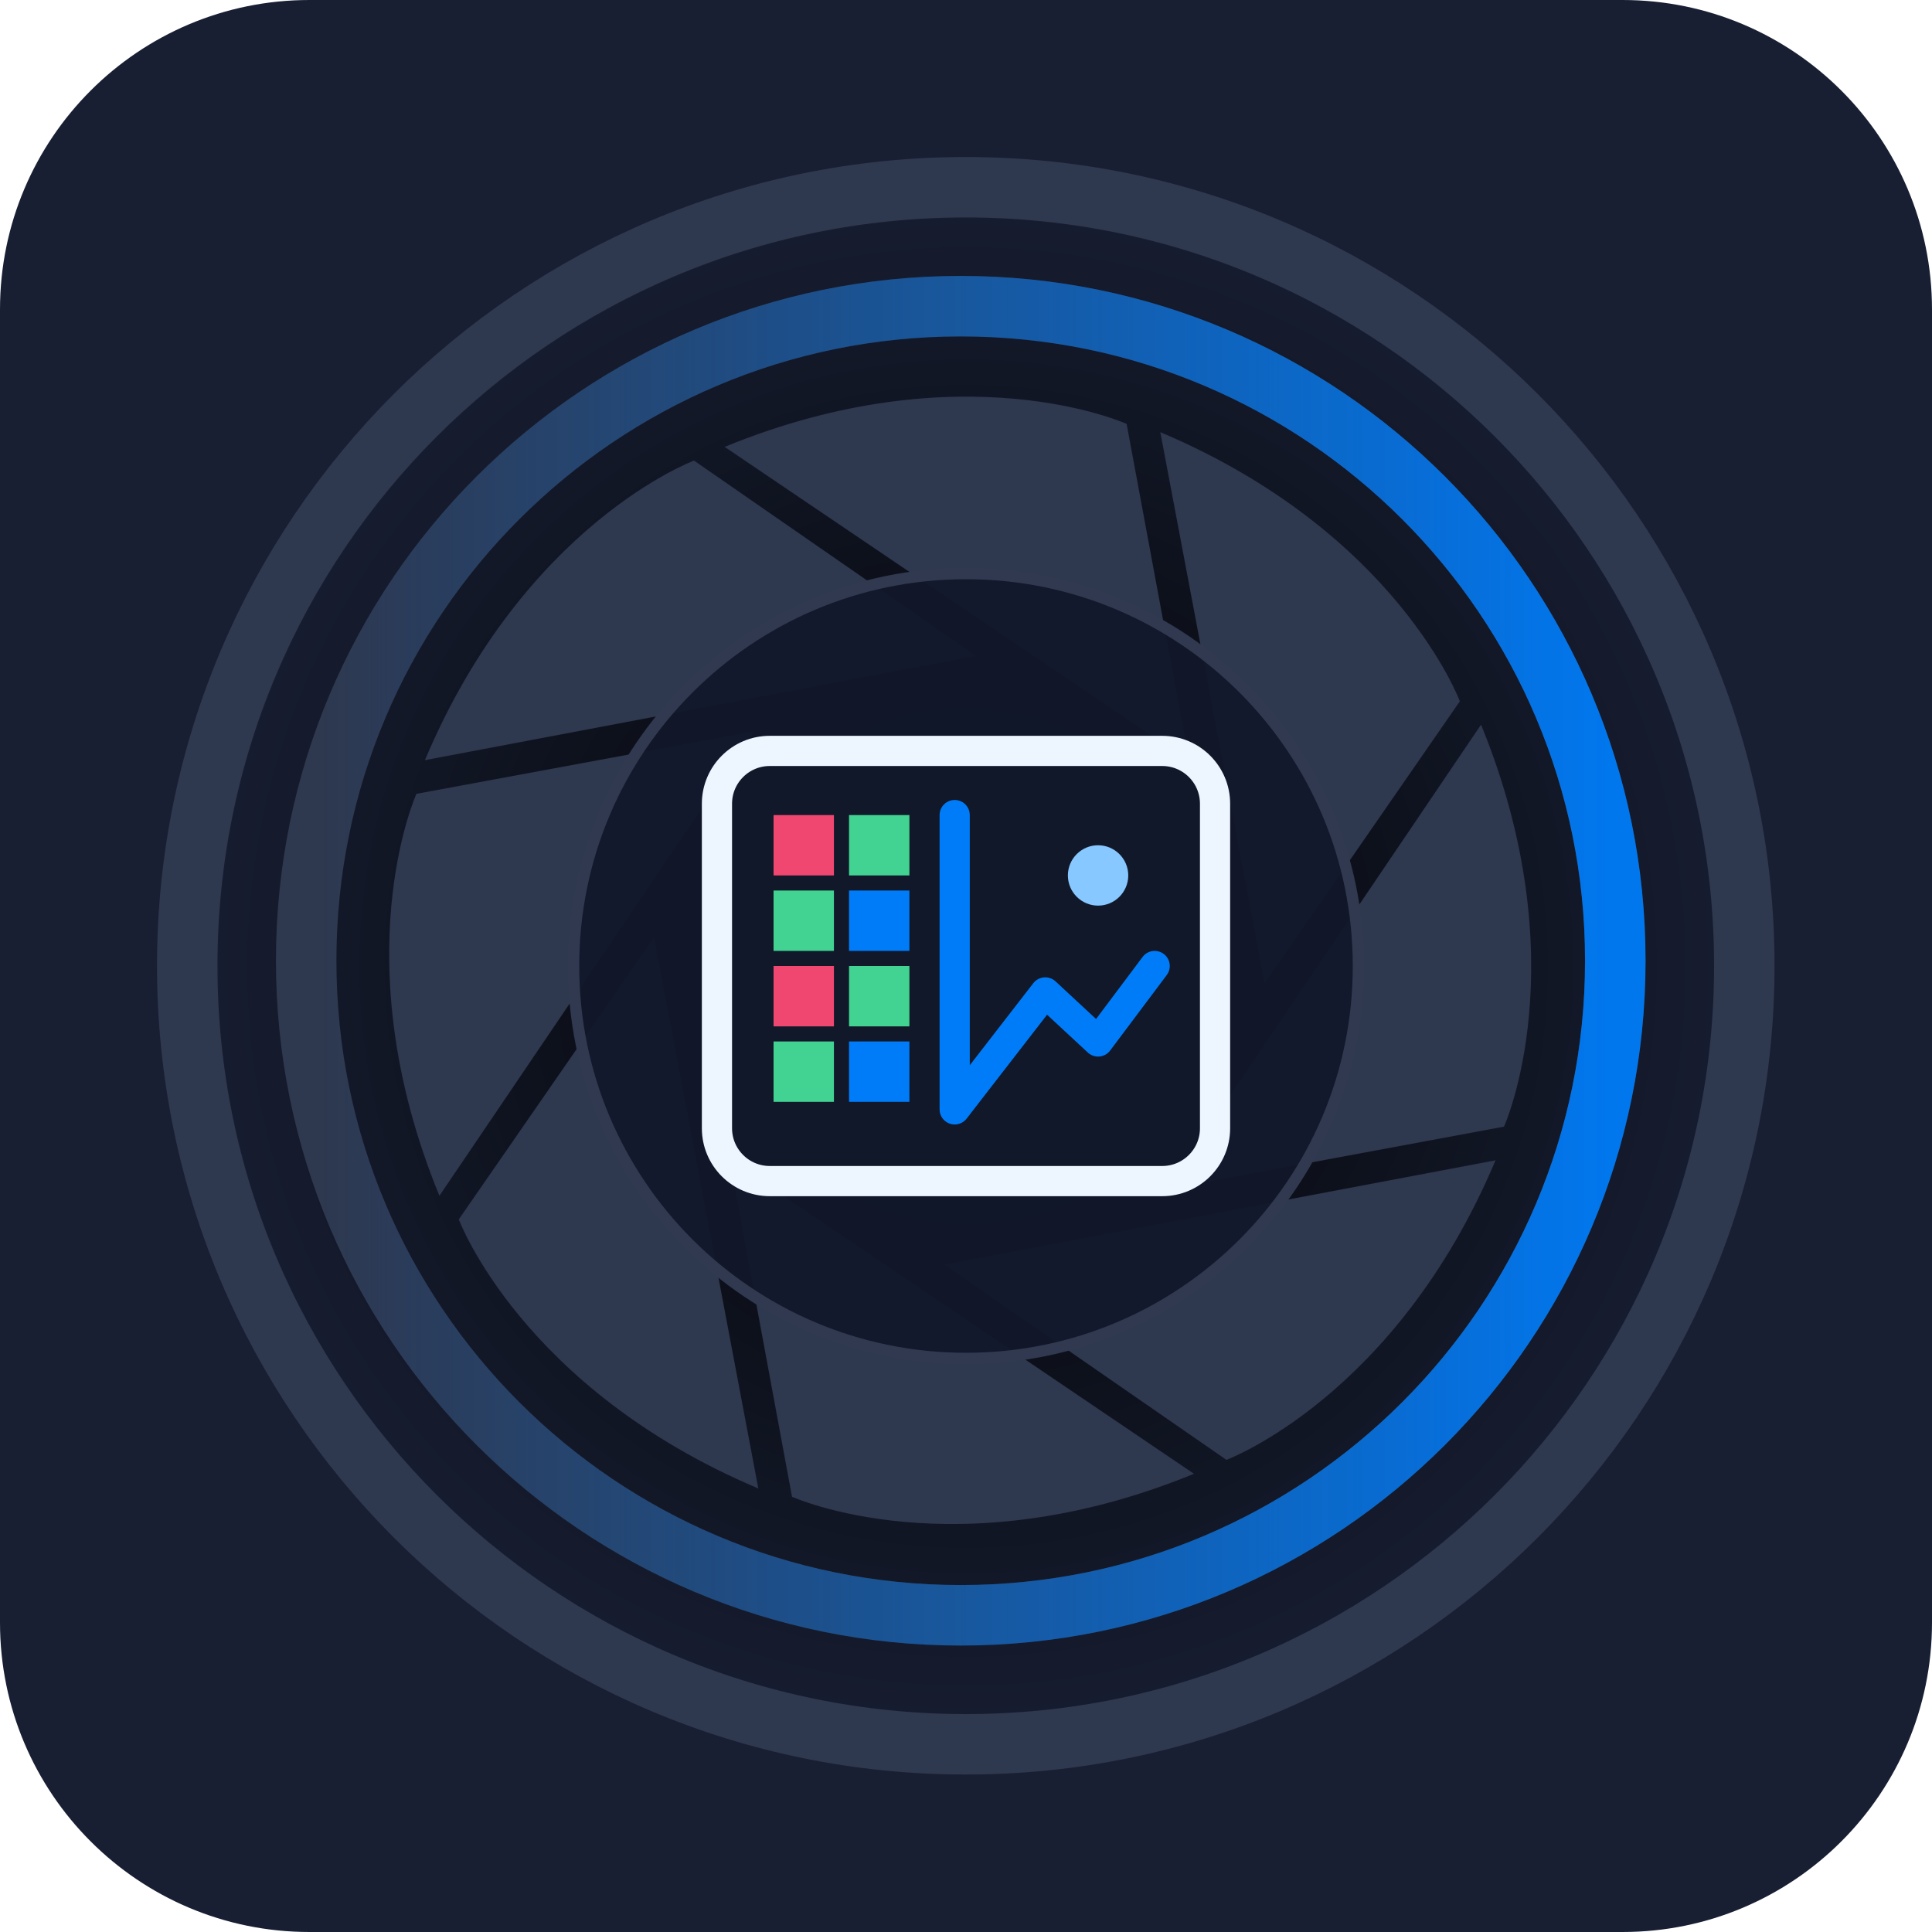
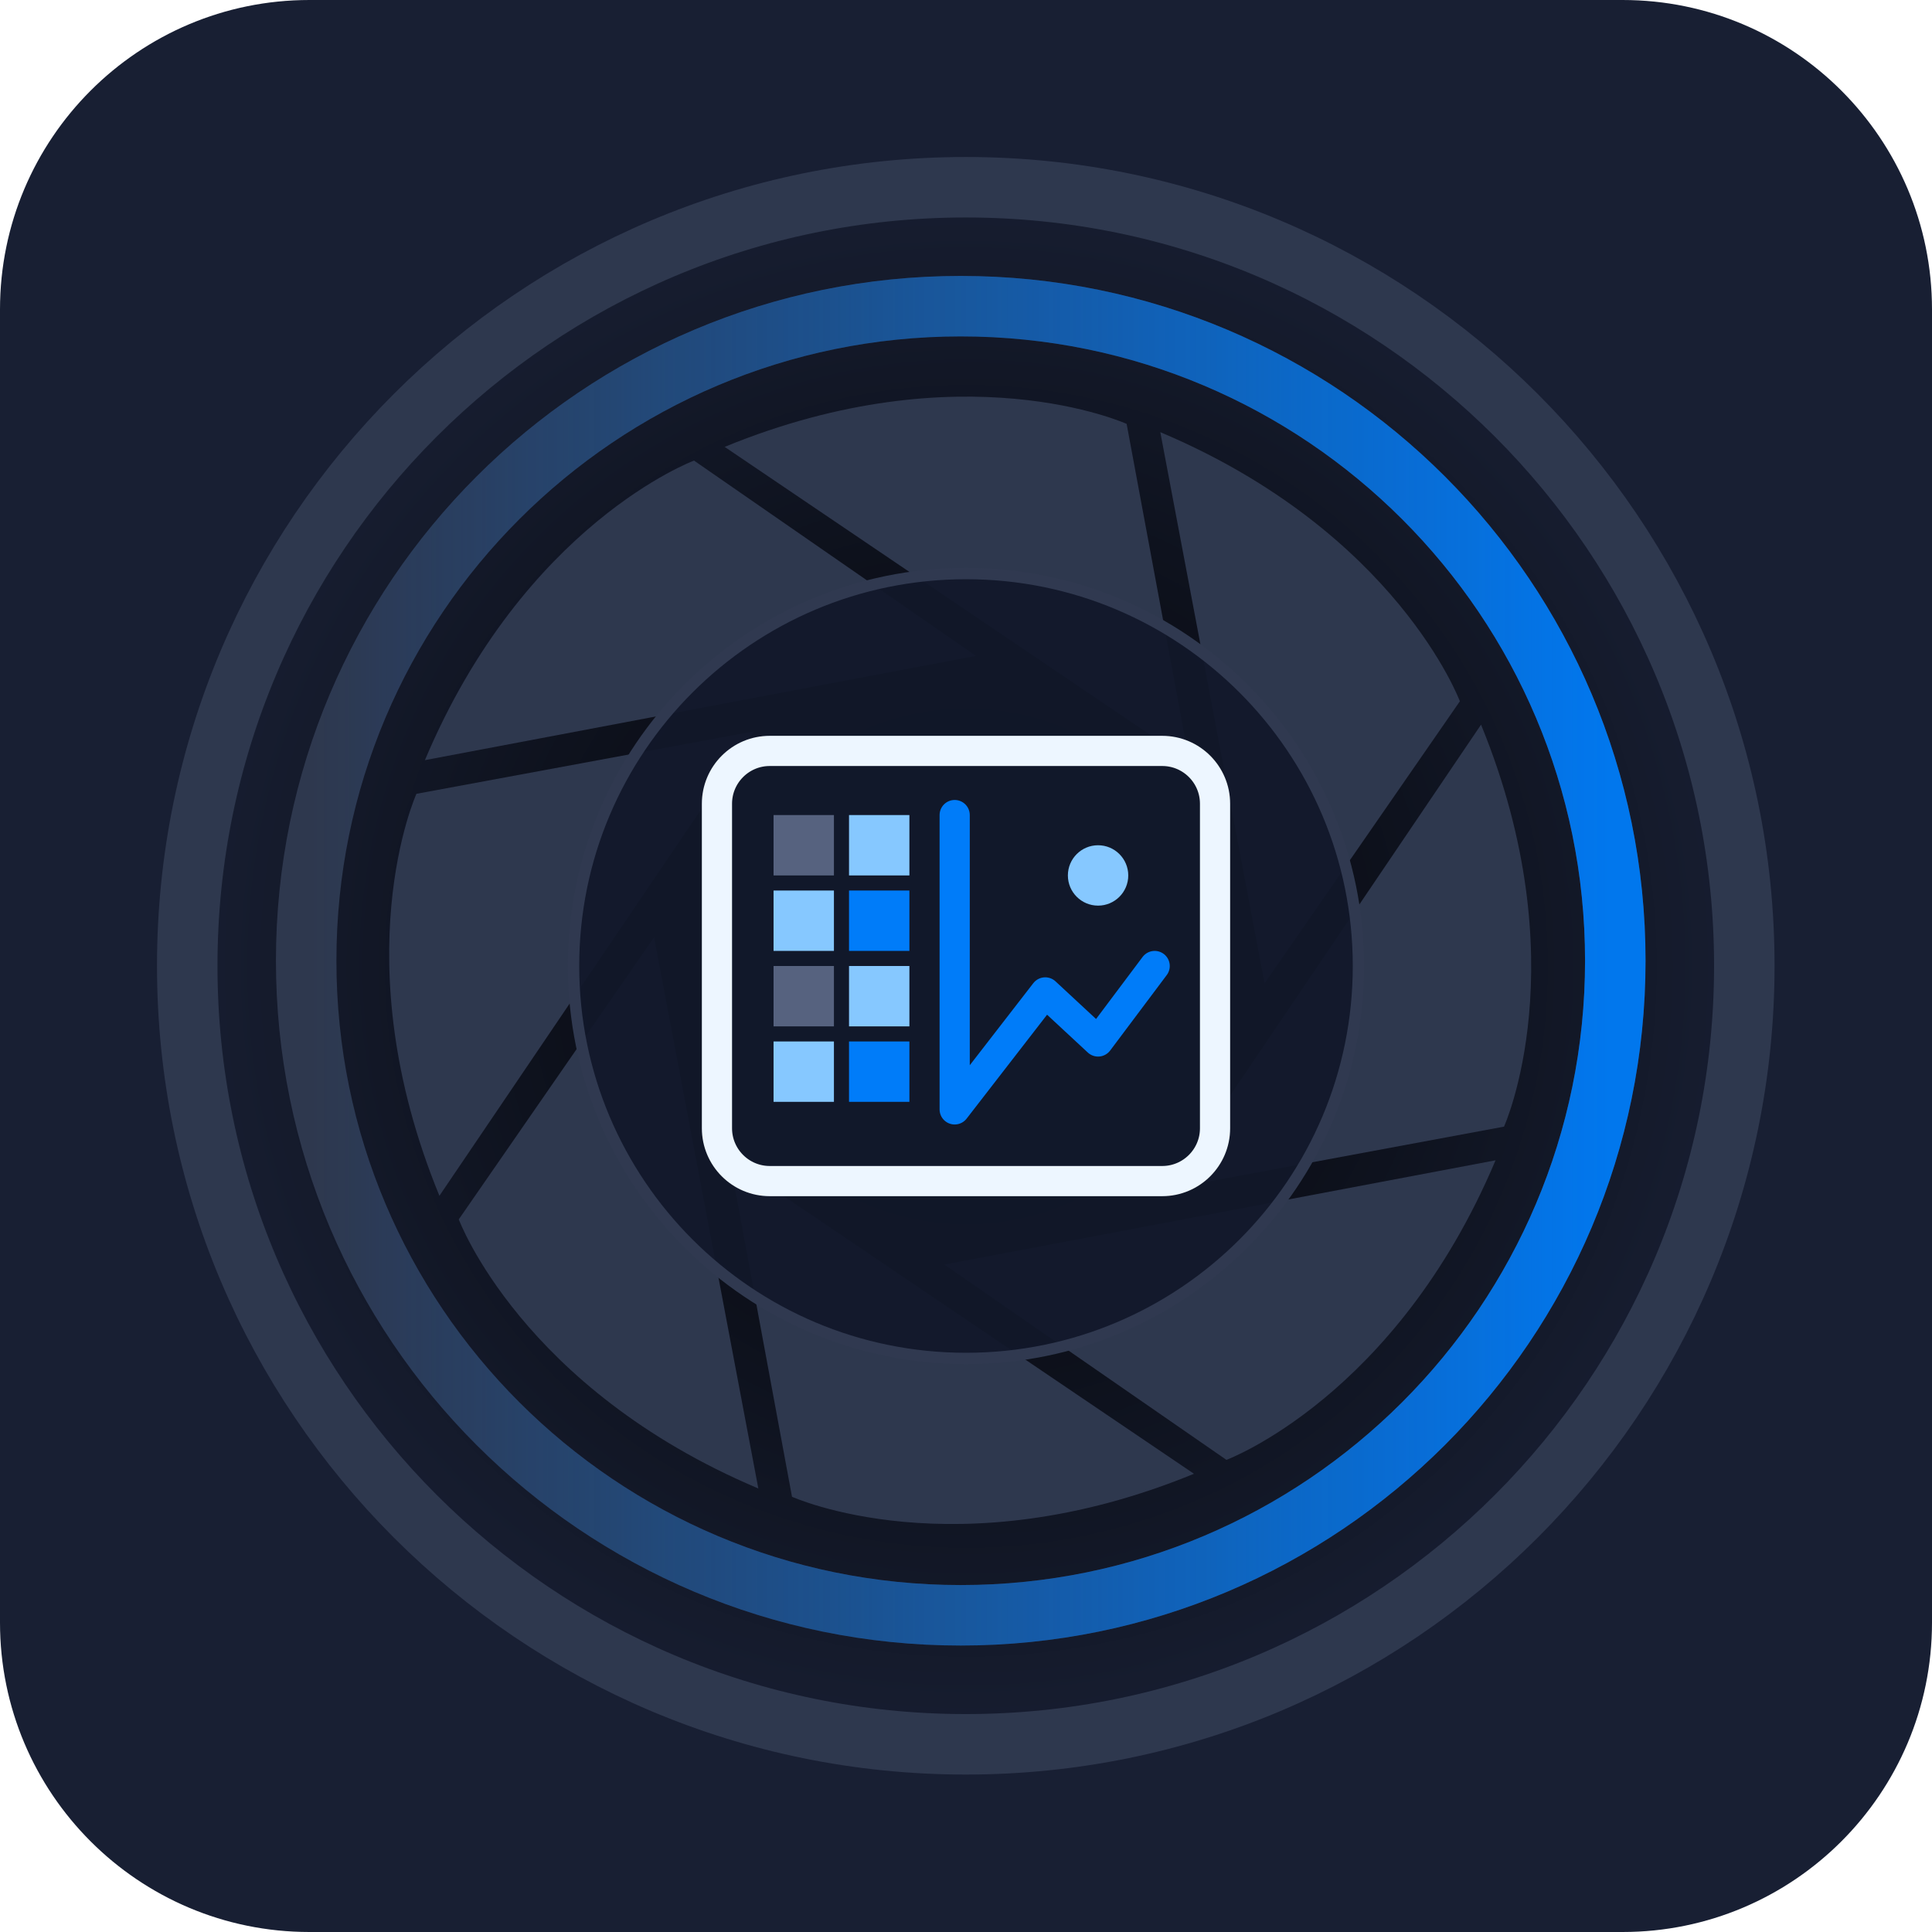
<svg xmlns="http://www.w3.org/2000/svg" width="512" height="512" viewBox="0 0 512 512">
  <defs>
    <radialGradient id="inner-circle" cx="50%" cy="50%" r="50%">
      <stop offset="0" stop-color="#000000" stop-opacity="1" />
      <stop offset="1" stop-color="#000000" stop-opacity="0" />
    </radialGradient>
    <linearGradient id="blue-ring" x1="0" y1="0" x2="1" y2="0">
      <stop offset="0" stop-color="#007cf9" stop-opacity="0" />
      <stop offset="1" stop-color="#007cf9" />
    </linearGradient>
  </defs>
  <rect width="512" height="512" rx="82" fill="#181f33" />
  <g transform="translate(38.4 38.4) scale(.534233)" opacity=".94">
    <circle cx="407.5" cy="407.5" r="400" fill="url(#inner-circle)" />
    <g fill="#303950">
      <path d="m272.4 156.6s-84 31.2-133.5 148.6l273.4-51.7z" />
      <path d="m134.7 321.9s-37 81.6 11.4 199.4l156.1-230.4z" />
      <path d="m155.7 533s31.2 83.9 148.6 133.5L252.6 393z" />
      <path d="m321 670.6s81.5 37 199.4-11.4L290 503.2z" />
      <path d="m536.5 652.3s84-31.2 133.5-148.6l-273.5 51.7z" />
      <path d="m662.8 287.6-156 230.5L674.2 487s36.9-81.5-11.4-199.4z" />
      <path d="m652.3 276s-31.2-83.9-148.6-133.5L555.4 416z" />
      <path d="m487 138.4s-81.5-37-199.4 11.4l230.5 156z" />
    </g>
    <circle cx="404.7" cy="404.7" r="324.7" fill="none" stroke="#303950" stroke-width="30" />
    <circle cx="407.2" cy="407.2" r="386.2" fill="none" stroke="#303950" stroke-width="30" />
    <circle cx="404.7" cy="404.7" r="324.7" fill="none" stroke="url(#blue-ring)" stroke-width="30" />
  </g>
  <circle cx="256" cy="256" r="104" fill="#11182a" fill-opacity=".94" stroke="#303950" stroke-width="3" />
  <g stroke-linejoin="round">
    <rect x="190" y="199" width="132" height="114" rx="14" fill="#11182a" stroke="#edf6ff" stroke-width="8" />
    <g>
-       <rect x="205" y="216" width="16" height="16" fill="#ef476f" />
-       <rect x="225" y="216" width="16" height="16" fill="#42d392" />
-       <rect x="205" y="236" width="16" height="16" fill="#42d392" />
+       <rect x="205" y="216" width="16" height="16" fill="#56627f" />
+       <rect x="225" y="216" width="16" height="16" fill="#86c8ff" />
+       <rect x="205" y="236" width="16" height="16" fill="#86c8ff" />
      <rect x="225" y="236" width="16" height="16" fill="#007cf9" />
-       <rect x="205" y="256" width="16" height="16" fill="#ef476f" />
-       <rect x="225" y="256" width="16" height="16" fill="#42d392" />
-       <rect x="205" y="276" width="16" height="16" fill="#42d392" />
+       <rect x="205" y="256" width="16" height="16" fill="#56627f" />
+       <rect x="225" y="256" width="16" height="16" fill="#86c8ff" />
+       <rect x="205" y="276" width="16" height="16" fill="#86c8ff" />
      <rect x="225" y="276" width="16" height="16" fill="#007cf9" />
    </g>
    <path d="M253 294V216m0 78 24-31 14 13 15-20" fill="none" stroke="#007cf9" stroke-linecap="round" stroke-width="8" />
    <circle cx="291" cy="232" r="8" fill="#86c8ff" />
  </g>
</svg>
